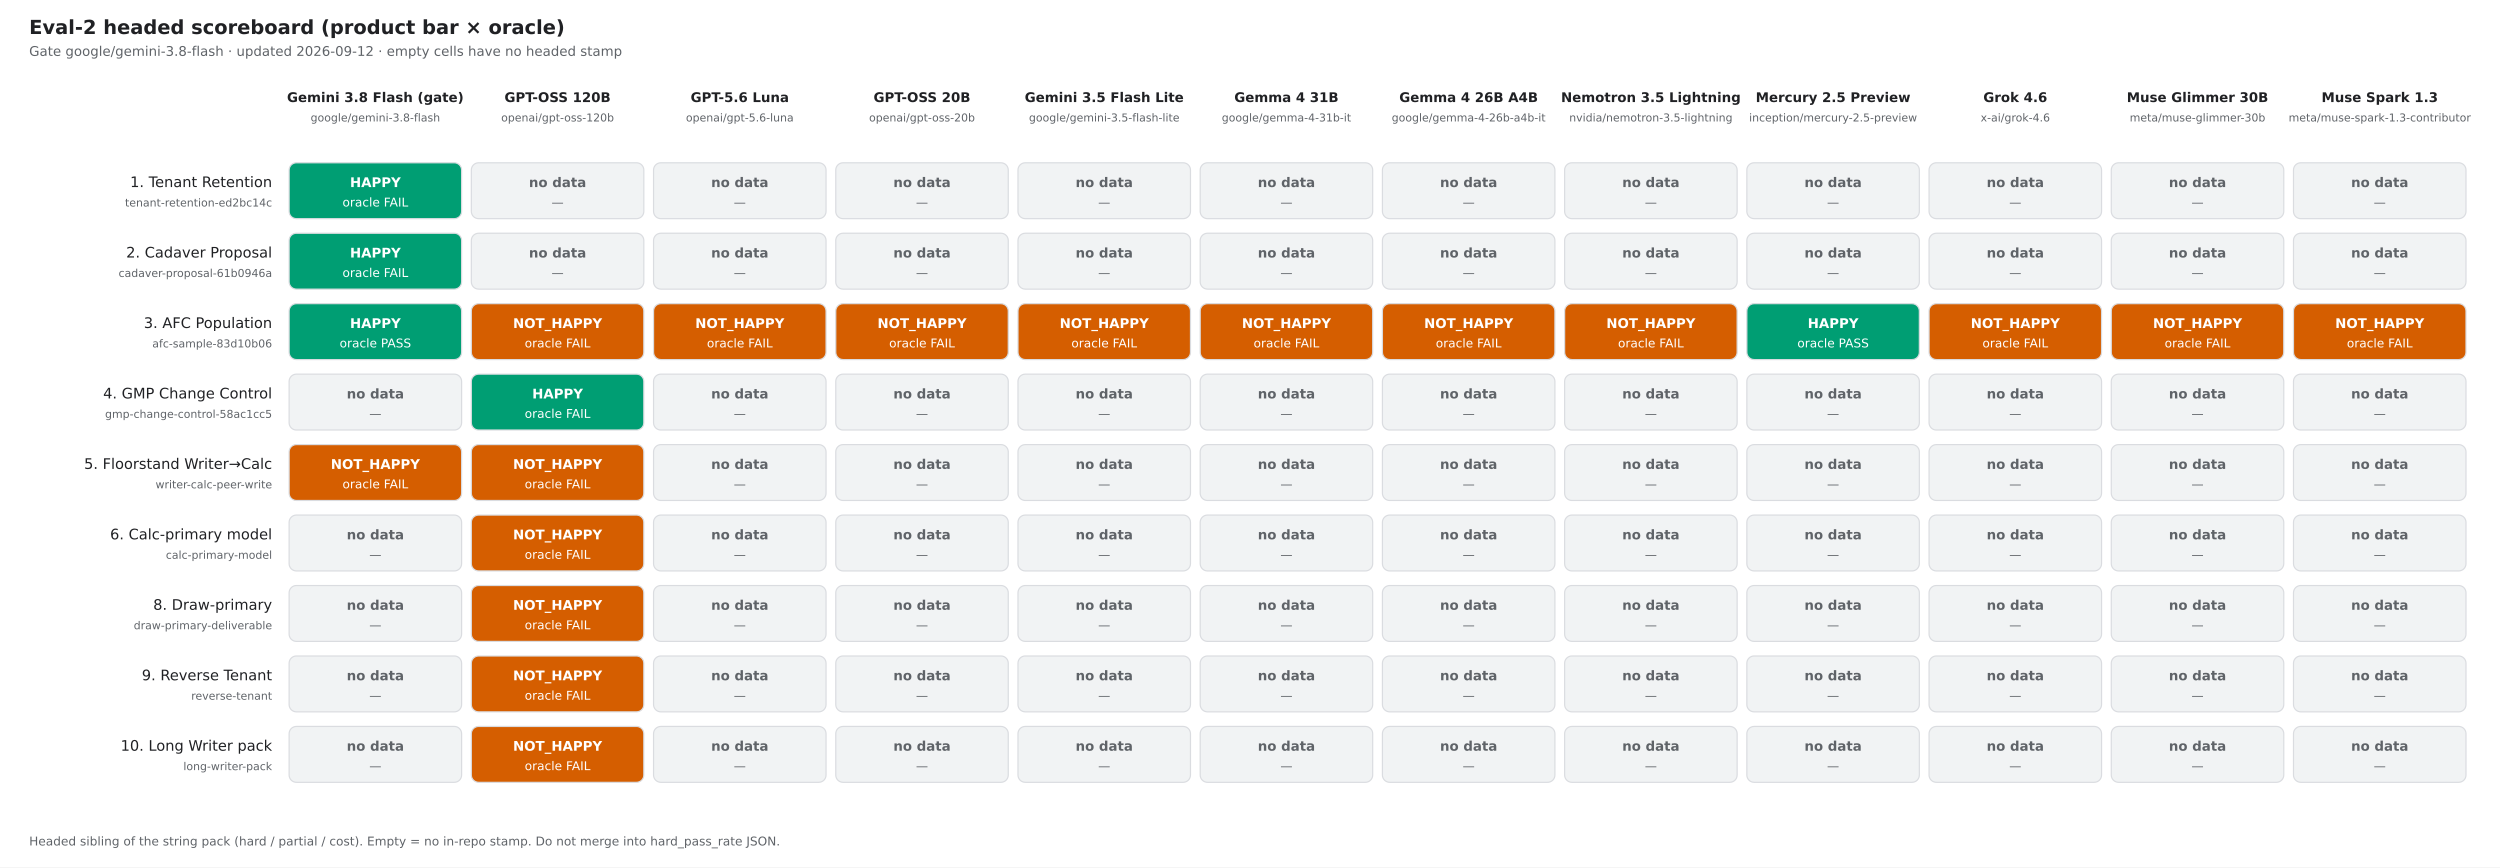
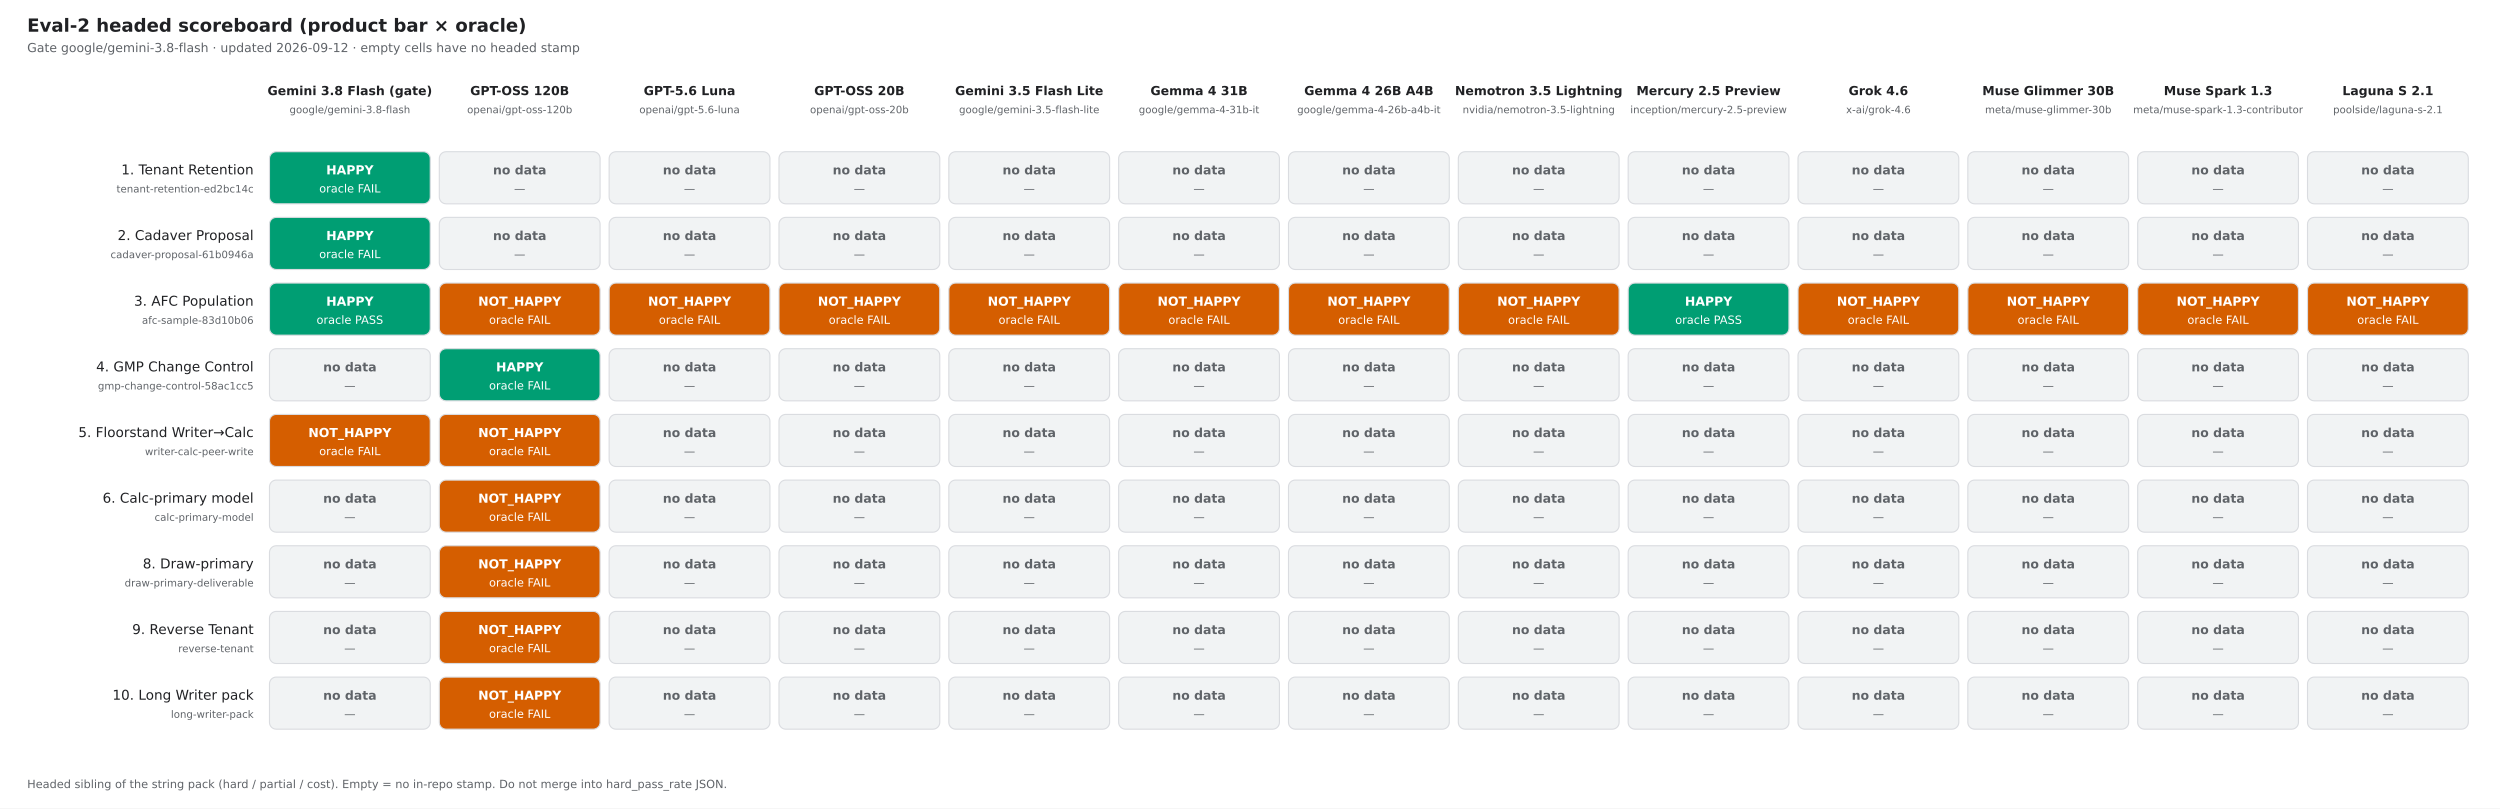
- <svg xmlns="http://www.w3.org/2000/svg" width="2058" height="714" viewBox="0 0 2058 714" role="img">
-   <rect width="2058" height="714" fill="#ffffff" />
+ <svg xmlns="http://www.w3.org/2000/svg" width="2208" height="714" viewBox="0 0 2208 714" role="img">
+   <rect width="2208" height="714" fill="#ffffff" />
  <text x="24" y="28" font-family="DejaVu Sans, sans-serif" font-size="16" font-weight="700" fill="#202124">Eval-2 headed scoreboard (product bar × oracle)</text>
  <text x="24" y="46" font-family="DejaVu Sans, sans-serif" font-size="11" fill="#5f6368">Gate google/gemini-3.8-flash · updated 2026-09-12 · empty cells have no headed stamp</text>
  <text x="309.0" y="84" text-anchor="middle" font-family="DejaVu Sans, sans-serif" font-size="11" font-weight="700" fill="#202124">Gemini 3.8 Flash (gate)</text>
  <text x="309.0" y="100" text-anchor="middle" font-family="DejaVu Sans, sans-serif" font-size="9" fill="#5f6368">google/gemini-3.8-flash</text>
  <text x="459.0" y="84" text-anchor="middle" font-family="DejaVu Sans, sans-serif" font-size="11" font-weight="700" fill="#202124">GPT-OSS 120B</text>
  <text x="459.0" y="100" text-anchor="middle" font-family="DejaVu Sans, sans-serif" font-size="9" fill="#5f6368">openai/gpt-oss-120b</text>
  <text x="609.0" y="84" text-anchor="middle" font-family="DejaVu Sans, sans-serif" font-size="11" font-weight="700" fill="#202124">GPT-5.6 Luna</text>
  <text x="609.0" y="100" text-anchor="middle" font-family="DejaVu Sans, sans-serif" font-size="9" fill="#5f6368">openai/gpt-5.6-luna</text>
  <text x="759.0" y="84" text-anchor="middle" font-family="DejaVu Sans, sans-serif" font-size="11" font-weight="700" fill="#202124">GPT-OSS 20B</text>
  <text x="759.0" y="100" text-anchor="middle" font-family="DejaVu Sans, sans-serif" font-size="9" fill="#5f6368">openai/gpt-oss-20b</text>
  <text x="909.0" y="84" text-anchor="middle" font-family="DejaVu Sans, sans-serif" font-size="11" font-weight="700" fill="#202124">Gemini 3.5 Flash Lite</text>
  <text x="909.0" y="100" text-anchor="middle" font-family="DejaVu Sans, sans-serif" font-size="9" fill="#5f6368">google/gemini-3.5-flash-lite</text>
  <text x="1059.0" y="84" text-anchor="middle" font-family="DejaVu Sans, sans-serif" font-size="11" font-weight="700" fill="#202124">Gemma 4 31B</text>
  <text x="1059.0" y="100" text-anchor="middle" font-family="DejaVu Sans, sans-serif" font-size="9" fill="#5f6368">google/gemma-4-31b-it</text>
  <text x="1209.0" y="84" text-anchor="middle" font-family="DejaVu Sans, sans-serif" font-size="11" font-weight="700" fill="#202124">Gemma 4 26B A4B</text>
  <text x="1209.0" y="100" text-anchor="middle" font-family="DejaVu Sans, sans-serif" font-size="9" fill="#5f6368">google/gemma-4-26b-a4b-it</text>
  <text x="1359.0" y="84" text-anchor="middle" font-family="DejaVu Sans, sans-serif" font-size="11" font-weight="700" fill="#202124">Nemotron 3.5 Lightning</text>
  <text x="1359.0" y="100" text-anchor="middle" font-family="DejaVu Sans, sans-serif" font-size="9" fill="#5f6368">nvidia/nemotron-3.5-lightning</text>
  <text x="1509.0" y="84" text-anchor="middle" font-family="DejaVu Sans, sans-serif" font-size="11" font-weight="700" fill="#202124">Mercury 2.5 Preview</text>
  <text x="1509.0" y="100" text-anchor="middle" font-family="DejaVu Sans, sans-serif" font-size="9" fill="#5f6368">inception/mercury-2.5-preview</text>
  <text x="1659.0" y="84" text-anchor="middle" font-family="DejaVu Sans, sans-serif" font-size="11" font-weight="700" fill="#202124">Grok 4.6</text>
  <text x="1659.0" y="100" text-anchor="middle" font-family="DejaVu Sans, sans-serif" font-size="9" fill="#5f6368">x-ai/grok-4.6</text>
  <text x="1809.0" y="84" text-anchor="middle" font-family="DejaVu Sans, sans-serif" font-size="11" font-weight="700" fill="#202124">Muse Glimmer 30B</text>
  <text x="1809.0" y="100" text-anchor="middle" font-family="DejaVu Sans, sans-serif" font-size="9" fill="#5f6368">meta/muse-glimmer-30b</text>
  <text x="1959.0" y="84" text-anchor="middle" font-family="DejaVu Sans, sans-serif" font-size="11" font-weight="700" fill="#202124">Muse Spark 1.3</text>
  <text x="1959.0" y="100" text-anchor="middle" font-family="DejaVu Sans, sans-serif" font-size="9" fill="#5f6368">meta/muse-spark-1.3-contributor</text>
+   <text x="2109.0" y="84" text-anchor="middle" font-family="DejaVu Sans, sans-serif" font-size="11" font-weight="700" fill="#202124">Laguna S 2.1</text>
+   <text x="2109.0" y="100" text-anchor="middle" font-family="DejaVu Sans, sans-serif" font-size="9" fill="#5f6368">poolside/laguna-s-2.1</text>
  <text x="224" y="154" text-anchor="end" font-family="DejaVu Sans, sans-serif" font-size="12" fill="#202124">1. Tenant Retention</text>
  <text x="224" y="170" text-anchor="end" font-family="DejaVu Sans, sans-serif" font-size="9" fill="#5f6368">tenant-retention-ed2bc14c</text>
  <rect x="238.0" y="134.0" width="142" height="46" rx="6" fill="#009E73" stroke="#dadce0" />
  <text x="309.0" y="154.0" text-anchor="middle" font-family="DejaVu Sans, sans-serif" font-size="11" font-weight="700" fill="#ffffff">HAPPY</text>
  <text x="309.0" y="170.0" text-anchor="middle" font-family="DejaVu Sans, sans-serif" font-size="10" fill="#ffffff">oracle FAIL</text>
  <rect x="388.0" y="134.0" width="142" height="46" rx="6" fill="#F1F3F4" stroke="#dadce0" />
  <text x="459.0" y="154.0" text-anchor="middle" font-family="DejaVu Sans, sans-serif" font-size="11" font-weight="700" fill="#5f6368">no data</text>
  <text x="459.0" y="170.0" text-anchor="middle" font-family="DejaVu Sans, sans-serif" font-size="10" fill="#5f6368">—</text>
  <rect x="538.0" y="134.0" width="142" height="46" rx="6" fill="#F1F3F4" stroke="#dadce0" />
  <text x="609.0" y="154.0" text-anchor="middle" font-family="DejaVu Sans, sans-serif" font-size="11" font-weight="700" fill="#5f6368">no data</text>
  <text x="609.0" y="170.0" text-anchor="middle" font-family="DejaVu Sans, sans-serif" font-size="10" fill="#5f6368">—</text>
  <rect x="688.0" y="134.0" width="142" height="46" rx="6" fill="#F1F3F4" stroke="#dadce0" />
  <text x="759.0" y="154.0" text-anchor="middle" font-family="DejaVu Sans, sans-serif" font-size="11" font-weight="700" fill="#5f6368">no data</text>
  <text x="759.0" y="170.0" text-anchor="middle" font-family="DejaVu Sans, sans-serif" font-size="10" fill="#5f6368">—</text>
  <rect x="838.0" y="134.0" width="142" height="46" rx="6" fill="#F1F3F4" stroke="#dadce0" />
  <text x="909.0" y="154.0" text-anchor="middle" font-family="DejaVu Sans, sans-serif" font-size="11" font-weight="700" fill="#5f6368">no data</text>
  <text x="909.0" y="170.0" text-anchor="middle" font-family="DejaVu Sans, sans-serif" font-size="10" fill="#5f6368">—</text>
  <rect x="988.0" y="134.0" width="142" height="46" rx="6" fill="#F1F3F4" stroke="#dadce0" />
  <text x="1059.0" y="154.0" text-anchor="middle" font-family="DejaVu Sans, sans-serif" font-size="11" font-weight="700" fill="#5f6368">no data</text>
  <text x="1059.0" y="170.0" text-anchor="middle" font-family="DejaVu Sans, sans-serif" font-size="10" fill="#5f6368">—</text>
  <rect x="1138.0" y="134.0" width="142" height="46" rx="6" fill="#F1F3F4" stroke="#dadce0" />
  <text x="1209.0" y="154.0" text-anchor="middle" font-family="DejaVu Sans, sans-serif" font-size="11" font-weight="700" fill="#5f6368">no data</text>
  <text x="1209.0" y="170.0" text-anchor="middle" font-family="DejaVu Sans, sans-serif" font-size="10" fill="#5f6368">—</text>
  <rect x="1288.0" y="134.0" width="142" height="46" rx="6" fill="#F1F3F4" stroke="#dadce0" />
  <text x="1359.0" y="154.0" text-anchor="middle" font-family="DejaVu Sans, sans-serif" font-size="11" font-weight="700" fill="#5f6368">no data</text>
  <text x="1359.0" y="170.0" text-anchor="middle" font-family="DejaVu Sans, sans-serif" font-size="10" fill="#5f6368">—</text>
  <rect x="1438.0" y="134.0" width="142" height="46" rx="6" fill="#F1F3F4" stroke="#dadce0" />
  <text x="1509.0" y="154.0" text-anchor="middle" font-family="DejaVu Sans, sans-serif" font-size="11" font-weight="700" fill="#5f6368">no data</text>
  <text x="1509.0" y="170.0" text-anchor="middle" font-family="DejaVu Sans, sans-serif" font-size="10" fill="#5f6368">—</text>
  <rect x="1588.0" y="134.0" width="142" height="46" rx="6" fill="#F1F3F4" stroke="#dadce0" />
  <text x="1659.0" y="154.0" text-anchor="middle" font-family="DejaVu Sans, sans-serif" font-size="11" font-weight="700" fill="#5f6368">no data</text>
  <text x="1659.0" y="170.0" text-anchor="middle" font-family="DejaVu Sans, sans-serif" font-size="10" fill="#5f6368">—</text>
  <rect x="1738.0" y="134.0" width="142" height="46" rx="6" fill="#F1F3F4" stroke="#dadce0" />
  <text x="1809.0" y="154.0" text-anchor="middle" font-family="DejaVu Sans, sans-serif" font-size="11" font-weight="700" fill="#5f6368">no data</text>
  <text x="1809.0" y="170.0" text-anchor="middle" font-family="DejaVu Sans, sans-serif" font-size="10" fill="#5f6368">—</text>
  <rect x="1888.0" y="134.0" width="142" height="46" rx="6" fill="#F1F3F4" stroke="#dadce0" />
  <text x="1959.0" y="154.0" text-anchor="middle" font-family="DejaVu Sans, sans-serif" font-size="11" font-weight="700" fill="#5f6368">no data</text>
  <text x="1959.0" y="170.0" text-anchor="middle" font-family="DejaVu Sans, sans-serif" font-size="10" fill="#5f6368">—</text>
+   <rect x="2038.0" y="134.0" width="142" height="46" rx="6" fill="#F1F3F4" stroke="#dadce0" />
+   <text x="2109.0" y="154.0" text-anchor="middle" font-family="DejaVu Sans, sans-serif" font-size="11" font-weight="700" fill="#5f6368">no data</text>
+   <text x="2109.0" y="170.0" text-anchor="middle" font-family="DejaVu Sans, sans-serif" font-size="10" fill="#5f6368">—</text>
  <text x="224" y="212" text-anchor="end" font-family="DejaVu Sans, sans-serif" font-size="12" fill="#202124">2. Cadaver Proposal</text>
  <text x="224" y="228" text-anchor="end" font-family="DejaVu Sans, sans-serif" font-size="9" fill="#5f6368">cadaver-proposal-61b0946a</text>
  <rect x="238.0" y="192.0" width="142" height="46" rx="6" fill="#009E73" stroke="#dadce0" />
  <text x="309.0" y="212.0" text-anchor="middle" font-family="DejaVu Sans, sans-serif" font-size="11" font-weight="700" fill="#ffffff">HAPPY</text>
  <text x="309.0" y="228.0" text-anchor="middle" font-family="DejaVu Sans, sans-serif" font-size="10" fill="#ffffff">oracle FAIL</text>
  <rect x="388.0" y="192.0" width="142" height="46" rx="6" fill="#F1F3F4" stroke="#dadce0" />
  <text x="459.0" y="212.0" text-anchor="middle" font-family="DejaVu Sans, sans-serif" font-size="11" font-weight="700" fill="#5f6368">no data</text>
  <text x="459.0" y="228.0" text-anchor="middle" font-family="DejaVu Sans, sans-serif" font-size="10" fill="#5f6368">—</text>
  <rect x="538.0" y="192.0" width="142" height="46" rx="6" fill="#F1F3F4" stroke="#dadce0" />
  <text x="609.0" y="212.0" text-anchor="middle" font-family="DejaVu Sans, sans-serif" font-size="11" font-weight="700" fill="#5f6368">no data</text>
  <text x="609.0" y="228.0" text-anchor="middle" font-family="DejaVu Sans, sans-serif" font-size="10" fill="#5f6368">—</text>
  <rect x="688.0" y="192.0" width="142" height="46" rx="6" fill="#F1F3F4" stroke="#dadce0" />
  <text x="759.0" y="212.0" text-anchor="middle" font-family="DejaVu Sans, sans-serif" font-size="11" font-weight="700" fill="#5f6368">no data</text>
  <text x="759.0" y="228.0" text-anchor="middle" font-family="DejaVu Sans, sans-serif" font-size="10" fill="#5f6368">—</text>
  <rect x="838.0" y="192.0" width="142" height="46" rx="6" fill="#F1F3F4" stroke="#dadce0" />
  <text x="909.0" y="212.0" text-anchor="middle" font-family="DejaVu Sans, sans-serif" font-size="11" font-weight="700" fill="#5f6368">no data</text>
  <text x="909.0" y="228.0" text-anchor="middle" font-family="DejaVu Sans, sans-serif" font-size="10" fill="#5f6368">—</text>
  <rect x="988.0" y="192.0" width="142" height="46" rx="6" fill="#F1F3F4" stroke="#dadce0" />
  <text x="1059.0" y="212.0" text-anchor="middle" font-family="DejaVu Sans, sans-serif" font-size="11" font-weight="700" fill="#5f6368">no data</text>
  <text x="1059.0" y="228.0" text-anchor="middle" font-family="DejaVu Sans, sans-serif" font-size="10" fill="#5f6368">—</text>
  <rect x="1138.0" y="192.0" width="142" height="46" rx="6" fill="#F1F3F4" stroke="#dadce0" />
  <text x="1209.0" y="212.0" text-anchor="middle" font-family="DejaVu Sans, sans-serif" font-size="11" font-weight="700" fill="#5f6368">no data</text>
  <text x="1209.0" y="228.0" text-anchor="middle" font-family="DejaVu Sans, sans-serif" font-size="10" fill="#5f6368">—</text>
  <rect x="1288.0" y="192.0" width="142" height="46" rx="6" fill="#F1F3F4" stroke="#dadce0" />
  <text x="1359.0" y="212.0" text-anchor="middle" font-family="DejaVu Sans, sans-serif" font-size="11" font-weight="700" fill="#5f6368">no data</text>
  <text x="1359.0" y="228.0" text-anchor="middle" font-family="DejaVu Sans, sans-serif" font-size="10" fill="#5f6368">—</text>
  <rect x="1438.0" y="192.0" width="142" height="46" rx="6" fill="#F1F3F4" stroke="#dadce0" />
  <text x="1509.0" y="212.0" text-anchor="middle" font-family="DejaVu Sans, sans-serif" font-size="11" font-weight="700" fill="#5f6368">no data</text>
  <text x="1509.0" y="228.0" text-anchor="middle" font-family="DejaVu Sans, sans-serif" font-size="10" fill="#5f6368">—</text>
  <rect x="1588.0" y="192.0" width="142" height="46" rx="6" fill="#F1F3F4" stroke="#dadce0" />
  <text x="1659.0" y="212.0" text-anchor="middle" font-family="DejaVu Sans, sans-serif" font-size="11" font-weight="700" fill="#5f6368">no data</text>
  <text x="1659.0" y="228.0" text-anchor="middle" font-family="DejaVu Sans, sans-serif" font-size="10" fill="#5f6368">—</text>
  <rect x="1738.0" y="192.0" width="142" height="46" rx="6" fill="#F1F3F4" stroke="#dadce0" />
  <text x="1809.0" y="212.0" text-anchor="middle" font-family="DejaVu Sans, sans-serif" font-size="11" font-weight="700" fill="#5f6368">no data</text>
  <text x="1809.0" y="228.0" text-anchor="middle" font-family="DejaVu Sans, sans-serif" font-size="10" fill="#5f6368">—</text>
  <rect x="1888.0" y="192.0" width="142" height="46" rx="6" fill="#F1F3F4" stroke="#dadce0" />
  <text x="1959.0" y="212.0" text-anchor="middle" font-family="DejaVu Sans, sans-serif" font-size="11" font-weight="700" fill="#5f6368">no data</text>
  <text x="1959.0" y="228.0" text-anchor="middle" font-family="DejaVu Sans, sans-serif" font-size="10" fill="#5f6368">—</text>
+   <rect x="2038.0" y="192.0" width="142" height="46" rx="6" fill="#F1F3F4" stroke="#dadce0" />
+   <text x="2109.0" y="212.0" text-anchor="middle" font-family="DejaVu Sans, sans-serif" font-size="11" font-weight="700" fill="#5f6368">no data</text>
+   <text x="2109.0" y="228.0" text-anchor="middle" font-family="DejaVu Sans, sans-serif" font-size="10" fill="#5f6368">—</text>
  <text x="224" y="270" text-anchor="end" font-family="DejaVu Sans, sans-serif" font-size="12" fill="#202124">3. AFC Population</text>
  <text x="224" y="286" text-anchor="end" font-family="DejaVu Sans, sans-serif" font-size="9" fill="#5f6368">afc-sample-83d10b06</text>
  <rect x="238.0" y="250.0" width="142" height="46" rx="6" fill="#009E73" stroke="#dadce0" />
  <text x="309.0" y="270.0" text-anchor="middle" font-family="DejaVu Sans, sans-serif" font-size="11" font-weight="700" fill="#ffffff">HAPPY</text>
  <text x="309.0" y="286.0" text-anchor="middle" font-family="DejaVu Sans, sans-serif" font-size="10" fill="#ffffff">oracle PASS</text>
  <rect x="388.0" y="250.0" width="142" height="46" rx="6" fill="#D55E00" stroke="#dadce0" />
  <text x="459.0" y="270.0" text-anchor="middle" font-family="DejaVu Sans, sans-serif" font-size="11" font-weight="700" fill="#ffffff">NOT_HAPPY</text>
  <text x="459.0" y="286.0" text-anchor="middle" font-family="DejaVu Sans, sans-serif" font-size="10" fill="#ffffff">oracle FAIL</text>
  <rect x="538.0" y="250.0" width="142" height="46" rx="6" fill="#D55E00" stroke="#dadce0" />
  <text x="609.0" y="270.0" text-anchor="middle" font-family="DejaVu Sans, sans-serif" font-size="11" font-weight="700" fill="#ffffff">NOT_HAPPY</text>
  <text x="609.0" y="286.0" text-anchor="middle" font-family="DejaVu Sans, sans-serif" font-size="10" fill="#ffffff">oracle FAIL</text>
  <rect x="688.0" y="250.0" width="142" height="46" rx="6" fill="#D55E00" stroke="#dadce0" />
  <text x="759.0" y="270.0" text-anchor="middle" font-family="DejaVu Sans, sans-serif" font-size="11" font-weight="700" fill="#ffffff">NOT_HAPPY</text>
  <text x="759.0" y="286.0" text-anchor="middle" font-family="DejaVu Sans, sans-serif" font-size="10" fill="#ffffff">oracle FAIL</text>
  <rect x="838.0" y="250.0" width="142" height="46" rx="6" fill="#D55E00" stroke="#dadce0" />
  <text x="909.0" y="270.0" text-anchor="middle" font-family="DejaVu Sans, sans-serif" font-size="11" font-weight="700" fill="#ffffff">NOT_HAPPY</text>
  <text x="909.0" y="286.0" text-anchor="middle" font-family="DejaVu Sans, sans-serif" font-size="10" fill="#ffffff">oracle FAIL</text>
  <rect x="988.0" y="250.0" width="142" height="46" rx="6" fill="#D55E00" stroke="#dadce0" />
  <text x="1059.0" y="270.0" text-anchor="middle" font-family="DejaVu Sans, sans-serif" font-size="11" font-weight="700" fill="#ffffff">NOT_HAPPY</text>
  <text x="1059.0" y="286.0" text-anchor="middle" font-family="DejaVu Sans, sans-serif" font-size="10" fill="#ffffff">oracle FAIL</text>
  <rect x="1138.0" y="250.0" width="142" height="46" rx="6" fill="#D55E00" stroke="#dadce0" />
  <text x="1209.0" y="270.0" text-anchor="middle" font-family="DejaVu Sans, sans-serif" font-size="11" font-weight="700" fill="#ffffff">NOT_HAPPY</text>
  <text x="1209.0" y="286.0" text-anchor="middle" font-family="DejaVu Sans, sans-serif" font-size="10" fill="#ffffff">oracle FAIL</text>
  <rect x="1288.0" y="250.0" width="142" height="46" rx="6" fill="#D55E00" stroke="#dadce0" />
  <text x="1359.0" y="270.0" text-anchor="middle" font-family="DejaVu Sans, sans-serif" font-size="11" font-weight="700" fill="#ffffff">NOT_HAPPY</text>
  <text x="1359.0" y="286.0" text-anchor="middle" font-family="DejaVu Sans, sans-serif" font-size="10" fill="#ffffff">oracle FAIL</text>
  <rect x="1438.0" y="250.0" width="142" height="46" rx="6" fill="#009E73" stroke="#dadce0" />
  <text x="1509.0" y="270.0" text-anchor="middle" font-family="DejaVu Sans, sans-serif" font-size="11" font-weight="700" fill="#ffffff">HAPPY</text>
  <text x="1509.0" y="286.0" text-anchor="middle" font-family="DejaVu Sans, sans-serif" font-size="10" fill="#ffffff">oracle PASS</text>
  <rect x="1588.0" y="250.0" width="142" height="46" rx="6" fill="#D55E00" stroke="#dadce0" />
  <text x="1659.0" y="270.0" text-anchor="middle" font-family="DejaVu Sans, sans-serif" font-size="11" font-weight="700" fill="#ffffff">NOT_HAPPY</text>
  <text x="1659.0" y="286.0" text-anchor="middle" font-family="DejaVu Sans, sans-serif" font-size="10" fill="#ffffff">oracle FAIL</text>
  <rect x="1738.0" y="250.0" width="142" height="46" rx="6" fill="#D55E00" stroke="#dadce0" />
  <text x="1809.0" y="270.0" text-anchor="middle" font-family="DejaVu Sans, sans-serif" font-size="11" font-weight="700" fill="#ffffff">NOT_HAPPY</text>
  <text x="1809.0" y="286.0" text-anchor="middle" font-family="DejaVu Sans, sans-serif" font-size="10" fill="#ffffff">oracle FAIL</text>
  <rect x="1888.0" y="250.0" width="142" height="46" rx="6" fill="#D55E00" stroke="#dadce0" />
  <text x="1959.0" y="270.0" text-anchor="middle" font-family="DejaVu Sans, sans-serif" font-size="11" font-weight="700" fill="#ffffff">NOT_HAPPY</text>
  <text x="1959.0" y="286.0" text-anchor="middle" font-family="DejaVu Sans, sans-serif" font-size="10" fill="#ffffff">oracle FAIL</text>
+   <rect x="2038.0" y="250.0" width="142" height="46" rx="6" fill="#D55E00" stroke="#dadce0" />
+   <text x="2109.0" y="270.0" text-anchor="middle" font-family="DejaVu Sans, sans-serif" font-size="11" font-weight="700" fill="#ffffff">NOT_HAPPY</text>
+   <text x="2109.0" y="286.0" text-anchor="middle" font-family="DejaVu Sans, sans-serif" font-size="10" fill="#ffffff">oracle FAIL</text>
  <text x="224" y="328" text-anchor="end" font-family="DejaVu Sans, sans-serif" font-size="12" fill="#202124">4. GMP Change Control</text>
  <text x="224" y="344" text-anchor="end" font-family="DejaVu Sans, sans-serif" font-size="9" fill="#5f6368">gmp-change-control-58ac1cc5</text>
  <rect x="238.0" y="308.0" width="142" height="46" rx="6" fill="#F1F3F4" stroke="#dadce0" />
  <text x="309.0" y="328.0" text-anchor="middle" font-family="DejaVu Sans, sans-serif" font-size="11" font-weight="700" fill="#5f6368">no data</text>
  <text x="309.0" y="344.0" text-anchor="middle" font-family="DejaVu Sans, sans-serif" font-size="10" fill="#5f6368">—</text>
  <rect x="388.0" y="308.0" width="142" height="46" rx="6" fill="#009E73" stroke="#dadce0" />
  <text x="459.0" y="328.0" text-anchor="middle" font-family="DejaVu Sans, sans-serif" font-size="11" font-weight="700" fill="#ffffff">HAPPY</text>
  <text x="459.0" y="344.0" text-anchor="middle" font-family="DejaVu Sans, sans-serif" font-size="10" fill="#ffffff">oracle FAIL</text>
  <rect x="538.0" y="308.0" width="142" height="46" rx="6" fill="#F1F3F4" stroke="#dadce0" />
  <text x="609.0" y="328.0" text-anchor="middle" font-family="DejaVu Sans, sans-serif" font-size="11" font-weight="700" fill="#5f6368">no data</text>
  <text x="609.0" y="344.0" text-anchor="middle" font-family="DejaVu Sans, sans-serif" font-size="10" fill="#5f6368">—</text>
  <rect x="688.0" y="308.0" width="142" height="46" rx="6" fill="#F1F3F4" stroke="#dadce0" />
  <text x="759.0" y="328.0" text-anchor="middle" font-family="DejaVu Sans, sans-serif" font-size="11" font-weight="700" fill="#5f6368">no data</text>
  <text x="759.0" y="344.0" text-anchor="middle" font-family="DejaVu Sans, sans-serif" font-size="10" fill="#5f6368">—</text>
  <rect x="838.0" y="308.0" width="142" height="46" rx="6" fill="#F1F3F4" stroke="#dadce0" />
  <text x="909.0" y="328.0" text-anchor="middle" font-family="DejaVu Sans, sans-serif" font-size="11" font-weight="700" fill="#5f6368">no data</text>
  <text x="909.0" y="344.0" text-anchor="middle" font-family="DejaVu Sans, sans-serif" font-size="10" fill="#5f6368">—</text>
  <rect x="988.0" y="308.0" width="142" height="46" rx="6" fill="#F1F3F4" stroke="#dadce0" />
  <text x="1059.0" y="328.0" text-anchor="middle" font-family="DejaVu Sans, sans-serif" font-size="11" font-weight="700" fill="#5f6368">no data</text>
  <text x="1059.0" y="344.0" text-anchor="middle" font-family="DejaVu Sans, sans-serif" font-size="10" fill="#5f6368">—</text>
  <rect x="1138.0" y="308.0" width="142" height="46" rx="6" fill="#F1F3F4" stroke="#dadce0" />
  <text x="1209.0" y="328.0" text-anchor="middle" font-family="DejaVu Sans, sans-serif" font-size="11" font-weight="700" fill="#5f6368">no data</text>
  <text x="1209.0" y="344.0" text-anchor="middle" font-family="DejaVu Sans, sans-serif" font-size="10" fill="#5f6368">—</text>
  <rect x="1288.0" y="308.0" width="142" height="46" rx="6" fill="#F1F3F4" stroke="#dadce0" />
  <text x="1359.0" y="328.0" text-anchor="middle" font-family="DejaVu Sans, sans-serif" font-size="11" font-weight="700" fill="#5f6368">no data</text>
  <text x="1359.0" y="344.0" text-anchor="middle" font-family="DejaVu Sans, sans-serif" font-size="10" fill="#5f6368">—</text>
  <rect x="1438.0" y="308.0" width="142" height="46" rx="6" fill="#F1F3F4" stroke="#dadce0" />
  <text x="1509.0" y="328.0" text-anchor="middle" font-family="DejaVu Sans, sans-serif" font-size="11" font-weight="700" fill="#5f6368">no data</text>
  <text x="1509.0" y="344.0" text-anchor="middle" font-family="DejaVu Sans, sans-serif" font-size="10" fill="#5f6368">—</text>
  <rect x="1588.0" y="308.0" width="142" height="46" rx="6" fill="#F1F3F4" stroke="#dadce0" />
  <text x="1659.0" y="328.0" text-anchor="middle" font-family="DejaVu Sans, sans-serif" font-size="11" font-weight="700" fill="#5f6368">no data</text>
  <text x="1659.0" y="344.0" text-anchor="middle" font-family="DejaVu Sans, sans-serif" font-size="10" fill="#5f6368">—</text>
  <rect x="1738.0" y="308.0" width="142" height="46" rx="6" fill="#F1F3F4" stroke="#dadce0" />
  <text x="1809.0" y="328.0" text-anchor="middle" font-family="DejaVu Sans, sans-serif" font-size="11" font-weight="700" fill="#5f6368">no data</text>
  <text x="1809.0" y="344.0" text-anchor="middle" font-family="DejaVu Sans, sans-serif" font-size="10" fill="#5f6368">—</text>
  <rect x="1888.0" y="308.0" width="142" height="46" rx="6" fill="#F1F3F4" stroke="#dadce0" />
  <text x="1959.0" y="328.0" text-anchor="middle" font-family="DejaVu Sans, sans-serif" font-size="11" font-weight="700" fill="#5f6368">no data</text>
  <text x="1959.0" y="344.0" text-anchor="middle" font-family="DejaVu Sans, sans-serif" font-size="10" fill="#5f6368">—</text>
+   <rect x="2038.0" y="308.0" width="142" height="46" rx="6" fill="#F1F3F4" stroke="#dadce0" />
+   <text x="2109.0" y="328.0" text-anchor="middle" font-family="DejaVu Sans, sans-serif" font-size="11" font-weight="700" fill="#5f6368">no data</text>
+   <text x="2109.0" y="344.0" text-anchor="middle" font-family="DejaVu Sans, sans-serif" font-size="10" fill="#5f6368">—</text>
  <text x="224" y="386" text-anchor="end" font-family="DejaVu Sans, sans-serif" font-size="12" fill="#202124">5. Floorstand Writer→Calc</text>
  <text x="224" y="402" text-anchor="end" font-family="DejaVu Sans, sans-serif" font-size="9" fill="#5f6368">writer-calc-peer-write</text>
  <rect x="238.0" y="366.0" width="142" height="46" rx="6" fill="#D55E00" stroke="#dadce0" />
  <text x="309.0" y="386.0" text-anchor="middle" font-family="DejaVu Sans, sans-serif" font-size="11" font-weight="700" fill="#ffffff">NOT_HAPPY</text>
  <text x="309.0" y="402.0" text-anchor="middle" font-family="DejaVu Sans, sans-serif" font-size="10" fill="#ffffff">oracle FAIL</text>
  <rect x="388.0" y="366.0" width="142" height="46" rx="6" fill="#D55E00" stroke="#dadce0" />
  <text x="459.0" y="386.0" text-anchor="middle" font-family="DejaVu Sans, sans-serif" font-size="11" font-weight="700" fill="#ffffff">NOT_HAPPY</text>
  <text x="459.0" y="402.0" text-anchor="middle" font-family="DejaVu Sans, sans-serif" font-size="10" fill="#ffffff">oracle FAIL</text>
  <rect x="538.0" y="366.0" width="142" height="46" rx="6" fill="#F1F3F4" stroke="#dadce0" />
  <text x="609.0" y="386.0" text-anchor="middle" font-family="DejaVu Sans, sans-serif" font-size="11" font-weight="700" fill="#5f6368">no data</text>
  <text x="609.0" y="402.0" text-anchor="middle" font-family="DejaVu Sans, sans-serif" font-size="10" fill="#5f6368">—</text>
  <rect x="688.0" y="366.0" width="142" height="46" rx="6" fill="#F1F3F4" stroke="#dadce0" />
  <text x="759.0" y="386.0" text-anchor="middle" font-family="DejaVu Sans, sans-serif" font-size="11" font-weight="700" fill="#5f6368">no data</text>
  <text x="759.0" y="402.0" text-anchor="middle" font-family="DejaVu Sans, sans-serif" font-size="10" fill="#5f6368">—</text>
  <rect x="838.0" y="366.0" width="142" height="46" rx="6" fill="#F1F3F4" stroke="#dadce0" />
  <text x="909.0" y="386.0" text-anchor="middle" font-family="DejaVu Sans, sans-serif" font-size="11" font-weight="700" fill="#5f6368">no data</text>
  <text x="909.0" y="402.0" text-anchor="middle" font-family="DejaVu Sans, sans-serif" font-size="10" fill="#5f6368">—</text>
  <rect x="988.0" y="366.0" width="142" height="46" rx="6" fill="#F1F3F4" stroke="#dadce0" />
  <text x="1059.0" y="386.0" text-anchor="middle" font-family="DejaVu Sans, sans-serif" font-size="11" font-weight="700" fill="#5f6368">no data</text>
  <text x="1059.0" y="402.0" text-anchor="middle" font-family="DejaVu Sans, sans-serif" font-size="10" fill="#5f6368">—</text>
  <rect x="1138.0" y="366.0" width="142" height="46" rx="6" fill="#F1F3F4" stroke="#dadce0" />
  <text x="1209.0" y="386.0" text-anchor="middle" font-family="DejaVu Sans, sans-serif" font-size="11" font-weight="700" fill="#5f6368">no data</text>
  <text x="1209.0" y="402.0" text-anchor="middle" font-family="DejaVu Sans, sans-serif" font-size="10" fill="#5f6368">—</text>
  <rect x="1288.0" y="366.0" width="142" height="46" rx="6" fill="#F1F3F4" stroke="#dadce0" />
  <text x="1359.0" y="386.0" text-anchor="middle" font-family="DejaVu Sans, sans-serif" font-size="11" font-weight="700" fill="#5f6368">no data</text>
  <text x="1359.0" y="402.0" text-anchor="middle" font-family="DejaVu Sans, sans-serif" font-size="10" fill="#5f6368">—</text>
  <rect x="1438.0" y="366.0" width="142" height="46" rx="6" fill="#F1F3F4" stroke="#dadce0" />
  <text x="1509.0" y="386.0" text-anchor="middle" font-family="DejaVu Sans, sans-serif" font-size="11" font-weight="700" fill="#5f6368">no data</text>
  <text x="1509.0" y="402.0" text-anchor="middle" font-family="DejaVu Sans, sans-serif" font-size="10" fill="#5f6368">—</text>
  <rect x="1588.0" y="366.0" width="142" height="46" rx="6" fill="#F1F3F4" stroke="#dadce0" />
  <text x="1659.0" y="386.0" text-anchor="middle" font-family="DejaVu Sans, sans-serif" font-size="11" font-weight="700" fill="#5f6368">no data</text>
  <text x="1659.0" y="402.0" text-anchor="middle" font-family="DejaVu Sans, sans-serif" font-size="10" fill="#5f6368">—</text>
  <rect x="1738.0" y="366.0" width="142" height="46" rx="6" fill="#F1F3F4" stroke="#dadce0" />
  <text x="1809.0" y="386.0" text-anchor="middle" font-family="DejaVu Sans, sans-serif" font-size="11" font-weight="700" fill="#5f6368">no data</text>
  <text x="1809.0" y="402.0" text-anchor="middle" font-family="DejaVu Sans, sans-serif" font-size="10" fill="#5f6368">—</text>
  <rect x="1888.0" y="366.0" width="142" height="46" rx="6" fill="#F1F3F4" stroke="#dadce0" />
  <text x="1959.0" y="386.0" text-anchor="middle" font-family="DejaVu Sans, sans-serif" font-size="11" font-weight="700" fill="#5f6368">no data</text>
  <text x="1959.0" y="402.0" text-anchor="middle" font-family="DejaVu Sans, sans-serif" font-size="10" fill="#5f6368">—</text>
+   <rect x="2038.0" y="366.0" width="142" height="46" rx="6" fill="#F1F3F4" stroke="#dadce0" />
+   <text x="2109.0" y="386.0" text-anchor="middle" font-family="DejaVu Sans, sans-serif" font-size="11" font-weight="700" fill="#5f6368">no data</text>
+   <text x="2109.0" y="402.0" text-anchor="middle" font-family="DejaVu Sans, sans-serif" font-size="10" fill="#5f6368">—</text>
  <text x="224" y="444" text-anchor="end" font-family="DejaVu Sans, sans-serif" font-size="12" fill="#202124">6. Calc-primary model</text>
  <text x="224" y="460" text-anchor="end" font-family="DejaVu Sans, sans-serif" font-size="9" fill="#5f6368">calc-primary-model</text>
  <rect x="238.0" y="424.0" width="142" height="46" rx="6" fill="#F1F3F4" stroke="#dadce0" />
  <text x="309.0" y="444.0" text-anchor="middle" font-family="DejaVu Sans, sans-serif" font-size="11" font-weight="700" fill="#5f6368">no data</text>
  <text x="309.0" y="460.0" text-anchor="middle" font-family="DejaVu Sans, sans-serif" font-size="10" fill="#5f6368">—</text>
  <rect x="388.0" y="424.0" width="142" height="46" rx="6" fill="#D55E00" stroke="#dadce0" />
  <text x="459.0" y="444.0" text-anchor="middle" font-family="DejaVu Sans, sans-serif" font-size="11" font-weight="700" fill="#ffffff">NOT_HAPPY</text>
  <text x="459.0" y="460.0" text-anchor="middle" font-family="DejaVu Sans, sans-serif" font-size="10" fill="#ffffff">oracle FAIL</text>
  <rect x="538.0" y="424.0" width="142" height="46" rx="6" fill="#F1F3F4" stroke="#dadce0" />
  <text x="609.0" y="444.0" text-anchor="middle" font-family="DejaVu Sans, sans-serif" font-size="11" font-weight="700" fill="#5f6368">no data</text>
  <text x="609.0" y="460.0" text-anchor="middle" font-family="DejaVu Sans, sans-serif" font-size="10" fill="#5f6368">—</text>
  <rect x="688.0" y="424.0" width="142" height="46" rx="6" fill="#F1F3F4" stroke="#dadce0" />
  <text x="759.0" y="444.0" text-anchor="middle" font-family="DejaVu Sans, sans-serif" font-size="11" font-weight="700" fill="#5f6368">no data</text>
  <text x="759.0" y="460.0" text-anchor="middle" font-family="DejaVu Sans, sans-serif" font-size="10" fill="#5f6368">—</text>
  <rect x="838.0" y="424.0" width="142" height="46" rx="6" fill="#F1F3F4" stroke="#dadce0" />
  <text x="909.0" y="444.0" text-anchor="middle" font-family="DejaVu Sans, sans-serif" font-size="11" font-weight="700" fill="#5f6368">no data</text>
  <text x="909.0" y="460.0" text-anchor="middle" font-family="DejaVu Sans, sans-serif" font-size="10" fill="#5f6368">—</text>
  <rect x="988.0" y="424.0" width="142" height="46" rx="6" fill="#F1F3F4" stroke="#dadce0" />
  <text x="1059.0" y="444.0" text-anchor="middle" font-family="DejaVu Sans, sans-serif" font-size="11" font-weight="700" fill="#5f6368">no data</text>
  <text x="1059.0" y="460.0" text-anchor="middle" font-family="DejaVu Sans, sans-serif" font-size="10" fill="#5f6368">—</text>
  <rect x="1138.0" y="424.0" width="142" height="46" rx="6" fill="#F1F3F4" stroke="#dadce0" />
  <text x="1209.0" y="444.0" text-anchor="middle" font-family="DejaVu Sans, sans-serif" font-size="11" font-weight="700" fill="#5f6368">no data</text>
  <text x="1209.0" y="460.0" text-anchor="middle" font-family="DejaVu Sans, sans-serif" font-size="10" fill="#5f6368">—</text>
  <rect x="1288.0" y="424.0" width="142" height="46" rx="6" fill="#F1F3F4" stroke="#dadce0" />
  <text x="1359.0" y="444.0" text-anchor="middle" font-family="DejaVu Sans, sans-serif" font-size="11" font-weight="700" fill="#5f6368">no data</text>
  <text x="1359.0" y="460.0" text-anchor="middle" font-family="DejaVu Sans, sans-serif" font-size="10" fill="#5f6368">—</text>
  <rect x="1438.0" y="424.0" width="142" height="46" rx="6" fill="#F1F3F4" stroke="#dadce0" />
  <text x="1509.0" y="444.0" text-anchor="middle" font-family="DejaVu Sans, sans-serif" font-size="11" font-weight="700" fill="#5f6368">no data</text>
  <text x="1509.0" y="460.0" text-anchor="middle" font-family="DejaVu Sans, sans-serif" font-size="10" fill="#5f6368">—</text>
  <rect x="1588.0" y="424.0" width="142" height="46" rx="6" fill="#F1F3F4" stroke="#dadce0" />
  <text x="1659.0" y="444.0" text-anchor="middle" font-family="DejaVu Sans, sans-serif" font-size="11" font-weight="700" fill="#5f6368">no data</text>
  <text x="1659.0" y="460.0" text-anchor="middle" font-family="DejaVu Sans, sans-serif" font-size="10" fill="#5f6368">—</text>
  <rect x="1738.0" y="424.0" width="142" height="46" rx="6" fill="#F1F3F4" stroke="#dadce0" />
  <text x="1809.0" y="444.0" text-anchor="middle" font-family="DejaVu Sans, sans-serif" font-size="11" font-weight="700" fill="#5f6368">no data</text>
  <text x="1809.0" y="460.0" text-anchor="middle" font-family="DejaVu Sans, sans-serif" font-size="10" fill="#5f6368">—</text>
  <rect x="1888.0" y="424.0" width="142" height="46" rx="6" fill="#F1F3F4" stroke="#dadce0" />
  <text x="1959.0" y="444.0" text-anchor="middle" font-family="DejaVu Sans, sans-serif" font-size="11" font-weight="700" fill="#5f6368">no data</text>
  <text x="1959.0" y="460.0" text-anchor="middle" font-family="DejaVu Sans, sans-serif" font-size="10" fill="#5f6368">—</text>
+   <rect x="2038.0" y="424.0" width="142" height="46" rx="6" fill="#F1F3F4" stroke="#dadce0" />
+   <text x="2109.0" y="444.0" text-anchor="middle" font-family="DejaVu Sans, sans-serif" font-size="11" font-weight="700" fill="#5f6368">no data</text>
+   <text x="2109.0" y="460.0" text-anchor="middle" font-family="DejaVu Sans, sans-serif" font-size="10" fill="#5f6368">—</text>
  <text x="224" y="502" text-anchor="end" font-family="DejaVu Sans, sans-serif" font-size="12" fill="#202124">8. Draw-primary</text>
  <text x="224" y="518" text-anchor="end" font-family="DejaVu Sans, sans-serif" font-size="9" fill="#5f6368">draw-primary-deliverable</text>
  <rect x="238.0" y="482.0" width="142" height="46" rx="6" fill="#F1F3F4" stroke="#dadce0" />
  <text x="309.0" y="502.0" text-anchor="middle" font-family="DejaVu Sans, sans-serif" font-size="11" font-weight="700" fill="#5f6368">no data</text>
  <text x="309.0" y="518.0" text-anchor="middle" font-family="DejaVu Sans, sans-serif" font-size="10" fill="#5f6368">—</text>
  <rect x="388.0" y="482.0" width="142" height="46" rx="6" fill="#D55E00" stroke="#dadce0" />
  <text x="459.0" y="502.0" text-anchor="middle" font-family="DejaVu Sans, sans-serif" font-size="11" font-weight="700" fill="#ffffff">NOT_HAPPY</text>
  <text x="459.0" y="518.0" text-anchor="middle" font-family="DejaVu Sans, sans-serif" font-size="10" fill="#ffffff">oracle FAIL</text>
  <rect x="538.0" y="482.0" width="142" height="46" rx="6" fill="#F1F3F4" stroke="#dadce0" />
  <text x="609.0" y="502.0" text-anchor="middle" font-family="DejaVu Sans, sans-serif" font-size="11" font-weight="700" fill="#5f6368">no data</text>
  <text x="609.0" y="518.0" text-anchor="middle" font-family="DejaVu Sans, sans-serif" font-size="10" fill="#5f6368">—</text>
  <rect x="688.0" y="482.0" width="142" height="46" rx="6" fill="#F1F3F4" stroke="#dadce0" />
  <text x="759.0" y="502.0" text-anchor="middle" font-family="DejaVu Sans, sans-serif" font-size="11" font-weight="700" fill="#5f6368">no data</text>
  <text x="759.0" y="518.0" text-anchor="middle" font-family="DejaVu Sans, sans-serif" font-size="10" fill="#5f6368">—</text>
  <rect x="838.0" y="482.0" width="142" height="46" rx="6" fill="#F1F3F4" stroke="#dadce0" />
  <text x="909.0" y="502.0" text-anchor="middle" font-family="DejaVu Sans, sans-serif" font-size="11" font-weight="700" fill="#5f6368">no data</text>
  <text x="909.0" y="518.0" text-anchor="middle" font-family="DejaVu Sans, sans-serif" font-size="10" fill="#5f6368">—</text>
  <rect x="988.0" y="482.0" width="142" height="46" rx="6" fill="#F1F3F4" stroke="#dadce0" />
  <text x="1059.0" y="502.0" text-anchor="middle" font-family="DejaVu Sans, sans-serif" font-size="11" font-weight="700" fill="#5f6368">no data</text>
  <text x="1059.0" y="518.0" text-anchor="middle" font-family="DejaVu Sans, sans-serif" font-size="10" fill="#5f6368">—</text>
  <rect x="1138.0" y="482.0" width="142" height="46" rx="6" fill="#F1F3F4" stroke="#dadce0" />
  <text x="1209.0" y="502.0" text-anchor="middle" font-family="DejaVu Sans, sans-serif" font-size="11" font-weight="700" fill="#5f6368">no data</text>
  <text x="1209.0" y="518.0" text-anchor="middle" font-family="DejaVu Sans, sans-serif" font-size="10" fill="#5f6368">—</text>
  <rect x="1288.0" y="482.0" width="142" height="46" rx="6" fill="#F1F3F4" stroke="#dadce0" />
  <text x="1359.0" y="502.0" text-anchor="middle" font-family="DejaVu Sans, sans-serif" font-size="11" font-weight="700" fill="#5f6368">no data</text>
  <text x="1359.0" y="518.0" text-anchor="middle" font-family="DejaVu Sans, sans-serif" font-size="10" fill="#5f6368">—</text>
  <rect x="1438.0" y="482.0" width="142" height="46" rx="6" fill="#F1F3F4" stroke="#dadce0" />
  <text x="1509.0" y="502.0" text-anchor="middle" font-family="DejaVu Sans, sans-serif" font-size="11" font-weight="700" fill="#5f6368">no data</text>
  <text x="1509.0" y="518.0" text-anchor="middle" font-family="DejaVu Sans, sans-serif" font-size="10" fill="#5f6368">—</text>
  <rect x="1588.0" y="482.0" width="142" height="46" rx="6" fill="#F1F3F4" stroke="#dadce0" />
  <text x="1659.0" y="502.0" text-anchor="middle" font-family="DejaVu Sans, sans-serif" font-size="11" font-weight="700" fill="#5f6368">no data</text>
  <text x="1659.0" y="518.0" text-anchor="middle" font-family="DejaVu Sans, sans-serif" font-size="10" fill="#5f6368">—</text>
  <rect x="1738.0" y="482.0" width="142" height="46" rx="6" fill="#F1F3F4" stroke="#dadce0" />
  <text x="1809.0" y="502.0" text-anchor="middle" font-family="DejaVu Sans, sans-serif" font-size="11" font-weight="700" fill="#5f6368">no data</text>
  <text x="1809.0" y="518.0" text-anchor="middle" font-family="DejaVu Sans, sans-serif" font-size="10" fill="#5f6368">—</text>
  <rect x="1888.0" y="482.0" width="142" height="46" rx="6" fill="#F1F3F4" stroke="#dadce0" />
  <text x="1959.0" y="502.0" text-anchor="middle" font-family="DejaVu Sans, sans-serif" font-size="11" font-weight="700" fill="#5f6368">no data</text>
  <text x="1959.0" y="518.0" text-anchor="middle" font-family="DejaVu Sans, sans-serif" font-size="10" fill="#5f6368">—</text>
+   <rect x="2038.0" y="482.0" width="142" height="46" rx="6" fill="#F1F3F4" stroke="#dadce0" />
+   <text x="2109.0" y="502.0" text-anchor="middle" font-family="DejaVu Sans, sans-serif" font-size="11" font-weight="700" fill="#5f6368">no data</text>
+   <text x="2109.0" y="518.0" text-anchor="middle" font-family="DejaVu Sans, sans-serif" font-size="10" fill="#5f6368">—</text>
  <text x="224" y="560" text-anchor="end" font-family="DejaVu Sans, sans-serif" font-size="12" fill="#202124">9. Reverse Tenant</text>
  <text x="224" y="576" text-anchor="end" font-family="DejaVu Sans, sans-serif" font-size="9" fill="#5f6368">reverse-tenant</text>
  <rect x="238.0" y="540.0" width="142" height="46" rx="6" fill="#F1F3F4" stroke="#dadce0" />
  <text x="309.0" y="560.0" text-anchor="middle" font-family="DejaVu Sans, sans-serif" font-size="11" font-weight="700" fill="#5f6368">no data</text>
  <text x="309.0" y="576.0" text-anchor="middle" font-family="DejaVu Sans, sans-serif" font-size="10" fill="#5f6368">—</text>
  <rect x="388.0" y="540.0" width="142" height="46" rx="6" fill="#D55E00" stroke="#dadce0" />
  <text x="459.0" y="560.0" text-anchor="middle" font-family="DejaVu Sans, sans-serif" font-size="11" font-weight="700" fill="#ffffff">NOT_HAPPY</text>
  <text x="459.0" y="576.0" text-anchor="middle" font-family="DejaVu Sans, sans-serif" font-size="10" fill="#ffffff">oracle FAIL</text>
  <rect x="538.0" y="540.0" width="142" height="46" rx="6" fill="#F1F3F4" stroke="#dadce0" />
  <text x="609.0" y="560.0" text-anchor="middle" font-family="DejaVu Sans, sans-serif" font-size="11" font-weight="700" fill="#5f6368">no data</text>
  <text x="609.0" y="576.0" text-anchor="middle" font-family="DejaVu Sans, sans-serif" font-size="10" fill="#5f6368">—</text>
  <rect x="688.0" y="540.0" width="142" height="46" rx="6" fill="#F1F3F4" stroke="#dadce0" />
  <text x="759.0" y="560.0" text-anchor="middle" font-family="DejaVu Sans, sans-serif" font-size="11" font-weight="700" fill="#5f6368">no data</text>
  <text x="759.0" y="576.0" text-anchor="middle" font-family="DejaVu Sans, sans-serif" font-size="10" fill="#5f6368">—</text>
  <rect x="838.0" y="540.0" width="142" height="46" rx="6" fill="#F1F3F4" stroke="#dadce0" />
  <text x="909.0" y="560.0" text-anchor="middle" font-family="DejaVu Sans, sans-serif" font-size="11" font-weight="700" fill="#5f6368">no data</text>
  <text x="909.0" y="576.0" text-anchor="middle" font-family="DejaVu Sans, sans-serif" font-size="10" fill="#5f6368">—</text>
  <rect x="988.0" y="540.0" width="142" height="46" rx="6" fill="#F1F3F4" stroke="#dadce0" />
  <text x="1059.0" y="560.0" text-anchor="middle" font-family="DejaVu Sans, sans-serif" font-size="11" font-weight="700" fill="#5f6368">no data</text>
  <text x="1059.0" y="576.0" text-anchor="middle" font-family="DejaVu Sans, sans-serif" font-size="10" fill="#5f6368">—</text>
  <rect x="1138.0" y="540.0" width="142" height="46" rx="6" fill="#F1F3F4" stroke="#dadce0" />
  <text x="1209.0" y="560.0" text-anchor="middle" font-family="DejaVu Sans, sans-serif" font-size="11" font-weight="700" fill="#5f6368">no data</text>
  <text x="1209.0" y="576.0" text-anchor="middle" font-family="DejaVu Sans, sans-serif" font-size="10" fill="#5f6368">—</text>
  <rect x="1288.0" y="540.0" width="142" height="46" rx="6" fill="#F1F3F4" stroke="#dadce0" />
  <text x="1359.0" y="560.0" text-anchor="middle" font-family="DejaVu Sans, sans-serif" font-size="11" font-weight="700" fill="#5f6368">no data</text>
  <text x="1359.0" y="576.0" text-anchor="middle" font-family="DejaVu Sans, sans-serif" font-size="10" fill="#5f6368">—</text>
  <rect x="1438.0" y="540.0" width="142" height="46" rx="6" fill="#F1F3F4" stroke="#dadce0" />
  <text x="1509.0" y="560.0" text-anchor="middle" font-family="DejaVu Sans, sans-serif" font-size="11" font-weight="700" fill="#5f6368">no data</text>
  <text x="1509.0" y="576.0" text-anchor="middle" font-family="DejaVu Sans, sans-serif" font-size="10" fill="#5f6368">—</text>
  <rect x="1588.0" y="540.0" width="142" height="46" rx="6" fill="#F1F3F4" stroke="#dadce0" />
  <text x="1659.0" y="560.0" text-anchor="middle" font-family="DejaVu Sans, sans-serif" font-size="11" font-weight="700" fill="#5f6368">no data</text>
  <text x="1659.0" y="576.0" text-anchor="middle" font-family="DejaVu Sans, sans-serif" font-size="10" fill="#5f6368">—</text>
  <rect x="1738.0" y="540.0" width="142" height="46" rx="6" fill="#F1F3F4" stroke="#dadce0" />
  <text x="1809.0" y="560.0" text-anchor="middle" font-family="DejaVu Sans, sans-serif" font-size="11" font-weight="700" fill="#5f6368">no data</text>
  <text x="1809.0" y="576.0" text-anchor="middle" font-family="DejaVu Sans, sans-serif" font-size="10" fill="#5f6368">—</text>
  <rect x="1888.0" y="540.0" width="142" height="46" rx="6" fill="#F1F3F4" stroke="#dadce0" />
  <text x="1959.0" y="560.0" text-anchor="middle" font-family="DejaVu Sans, sans-serif" font-size="11" font-weight="700" fill="#5f6368">no data</text>
  <text x="1959.0" y="576.0" text-anchor="middle" font-family="DejaVu Sans, sans-serif" font-size="10" fill="#5f6368">—</text>
+   <rect x="2038.0" y="540.0" width="142" height="46" rx="6" fill="#F1F3F4" stroke="#dadce0" />
+   <text x="2109.0" y="560.0" text-anchor="middle" font-family="DejaVu Sans, sans-serif" font-size="11" font-weight="700" fill="#5f6368">no data</text>
+   <text x="2109.0" y="576.0" text-anchor="middle" font-family="DejaVu Sans, sans-serif" font-size="10" fill="#5f6368">—</text>
  <text x="224" y="618" text-anchor="end" font-family="DejaVu Sans, sans-serif" font-size="12" fill="#202124">10. Long Writer pack</text>
  <text x="224" y="634" text-anchor="end" font-family="DejaVu Sans, sans-serif" font-size="9" fill="#5f6368">long-writer-pack</text>
  <rect x="238.0" y="598.0" width="142" height="46" rx="6" fill="#F1F3F4" stroke="#dadce0" />
  <text x="309.0" y="618.0" text-anchor="middle" font-family="DejaVu Sans, sans-serif" font-size="11" font-weight="700" fill="#5f6368">no data</text>
  <text x="309.0" y="634.0" text-anchor="middle" font-family="DejaVu Sans, sans-serif" font-size="10" fill="#5f6368">—</text>
  <rect x="388.0" y="598.0" width="142" height="46" rx="6" fill="#D55E00" stroke="#dadce0" />
  <text x="459.0" y="618.0" text-anchor="middle" font-family="DejaVu Sans, sans-serif" font-size="11" font-weight="700" fill="#ffffff">NOT_HAPPY</text>
  <text x="459.0" y="634.0" text-anchor="middle" font-family="DejaVu Sans, sans-serif" font-size="10" fill="#ffffff">oracle FAIL</text>
  <rect x="538.0" y="598.0" width="142" height="46" rx="6" fill="#F1F3F4" stroke="#dadce0" />
  <text x="609.0" y="618.0" text-anchor="middle" font-family="DejaVu Sans, sans-serif" font-size="11" font-weight="700" fill="#5f6368">no data</text>
  <text x="609.0" y="634.0" text-anchor="middle" font-family="DejaVu Sans, sans-serif" font-size="10" fill="#5f6368">—</text>
  <rect x="688.0" y="598.0" width="142" height="46" rx="6" fill="#F1F3F4" stroke="#dadce0" />
  <text x="759.0" y="618.0" text-anchor="middle" font-family="DejaVu Sans, sans-serif" font-size="11" font-weight="700" fill="#5f6368">no data</text>
  <text x="759.0" y="634.0" text-anchor="middle" font-family="DejaVu Sans, sans-serif" font-size="10" fill="#5f6368">—</text>
  <rect x="838.0" y="598.0" width="142" height="46" rx="6" fill="#F1F3F4" stroke="#dadce0" />
  <text x="909.0" y="618.0" text-anchor="middle" font-family="DejaVu Sans, sans-serif" font-size="11" font-weight="700" fill="#5f6368">no data</text>
  <text x="909.0" y="634.0" text-anchor="middle" font-family="DejaVu Sans, sans-serif" font-size="10" fill="#5f6368">—</text>
  <rect x="988.0" y="598.0" width="142" height="46" rx="6" fill="#F1F3F4" stroke="#dadce0" />
  <text x="1059.0" y="618.0" text-anchor="middle" font-family="DejaVu Sans, sans-serif" font-size="11" font-weight="700" fill="#5f6368">no data</text>
  <text x="1059.0" y="634.0" text-anchor="middle" font-family="DejaVu Sans, sans-serif" font-size="10" fill="#5f6368">—</text>
  <rect x="1138.0" y="598.0" width="142" height="46" rx="6" fill="#F1F3F4" stroke="#dadce0" />
  <text x="1209.0" y="618.0" text-anchor="middle" font-family="DejaVu Sans, sans-serif" font-size="11" font-weight="700" fill="#5f6368">no data</text>
  <text x="1209.0" y="634.0" text-anchor="middle" font-family="DejaVu Sans, sans-serif" font-size="10" fill="#5f6368">—</text>
  <rect x="1288.0" y="598.0" width="142" height="46" rx="6" fill="#F1F3F4" stroke="#dadce0" />
  <text x="1359.0" y="618.0" text-anchor="middle" font-family="DejaVu Sans, sans-serif" font-size="11" font-weight="700" fill="#5f6368">no data</text>
  <text x="1359.0" y="634.0" text-anchor="middle" font-family="DejaVu Sans, sans-serif" font-size="10" fill="#5f6368">—</text>
  <rect x="1438.0" y="598.0" width="142" height="46" rx="6" fill="#F1F3F4" stroke="#dadce0" />
  <text x="1509.0" y="618.0" text-anchor="middle" font-family="DejaVu Sans, sans-serif" font-size="11" font-weight="700" fill="#5f6368">no data</text>
  <text x="1509.0" y="634.0" text-anchor="middle" font-family="DejaVu Sans, sans-serif" font-size="10" fill="#5f6368">—</text>
  <rect x="1588.0" y="598.0" width="142" height="46" rx="6" fill="#F1F3F4" stroke="#dadce0" />
  <text x="1659.0" y="618.0" text-anchor="middle" font-family="DejaVu Sans, sans-serif" font-size="11" font-weight="700" fill="#5f6368">no data</text>
  <text x="1659.0" y="634.0" text-anchor="middle" font-family="DejaVu Sans, sans-serif" font-size="10" fill="#5f6368">—</text>
  <rect x="1738.0" y="598.0" width="142" height="46" rx="6" fill="#F1F3F4" stroke="#dadce0" />
  <text x="1809.0" y="618.0" text-anchor="middle" font-family="DejaVu Sans, sans-serif" font-size="11" font-weight="700" fill="#5f6368">no data</text>
  <text x="1809.0" y="634.0" text-anchor="middle" font-family="DejaVu Sans, sans-serif" font-size="10" fill="#5f6368">—</text>
  <rect x="1888.0" y="598.0" width="142" height="46" rx="6" fill="#F1F3F4" stroke="#dadce0" />
  <text x="1959.0" y="618.0" text-anchor="middle" font-family="DejaVu Sans, sans-serif" font-size="11" font-weight="700" fill="#5f6368">no data</text>
  <text x="1959.0" y="634.0" text-anchor="middle" font-family="DejaVu Sans, sans-serif" font-size="10" fill="#5f6368">—</text>
+   <rect x="2038.0" y="598.0" width="142" height="46" rx="6" fill="#F1F3F4" stroke="#dadce0" />
+   <text x="2109.0" y="618.0" text-anchor="middle" font-family="DejaVu Sans, sans-serif" font-size="11" font-weight="700" fill="#5f6368">no data</text>
+   <text x="2109.0" y="634.0" text-anchor="middle" font-family="DejaVu Sans, sans-serif" font-size="10" fill="#5f6368">—</text>
  <text x="24" y="696" font-family="DejaVu Sans, sans-serif" font-size="10" fill="#5f6368">Headed sibling of the string pack (hard / partial / cost). Empty = no in-repo stamp. Do not merge into hard_pass_rate JSON.</text>
</svg>
